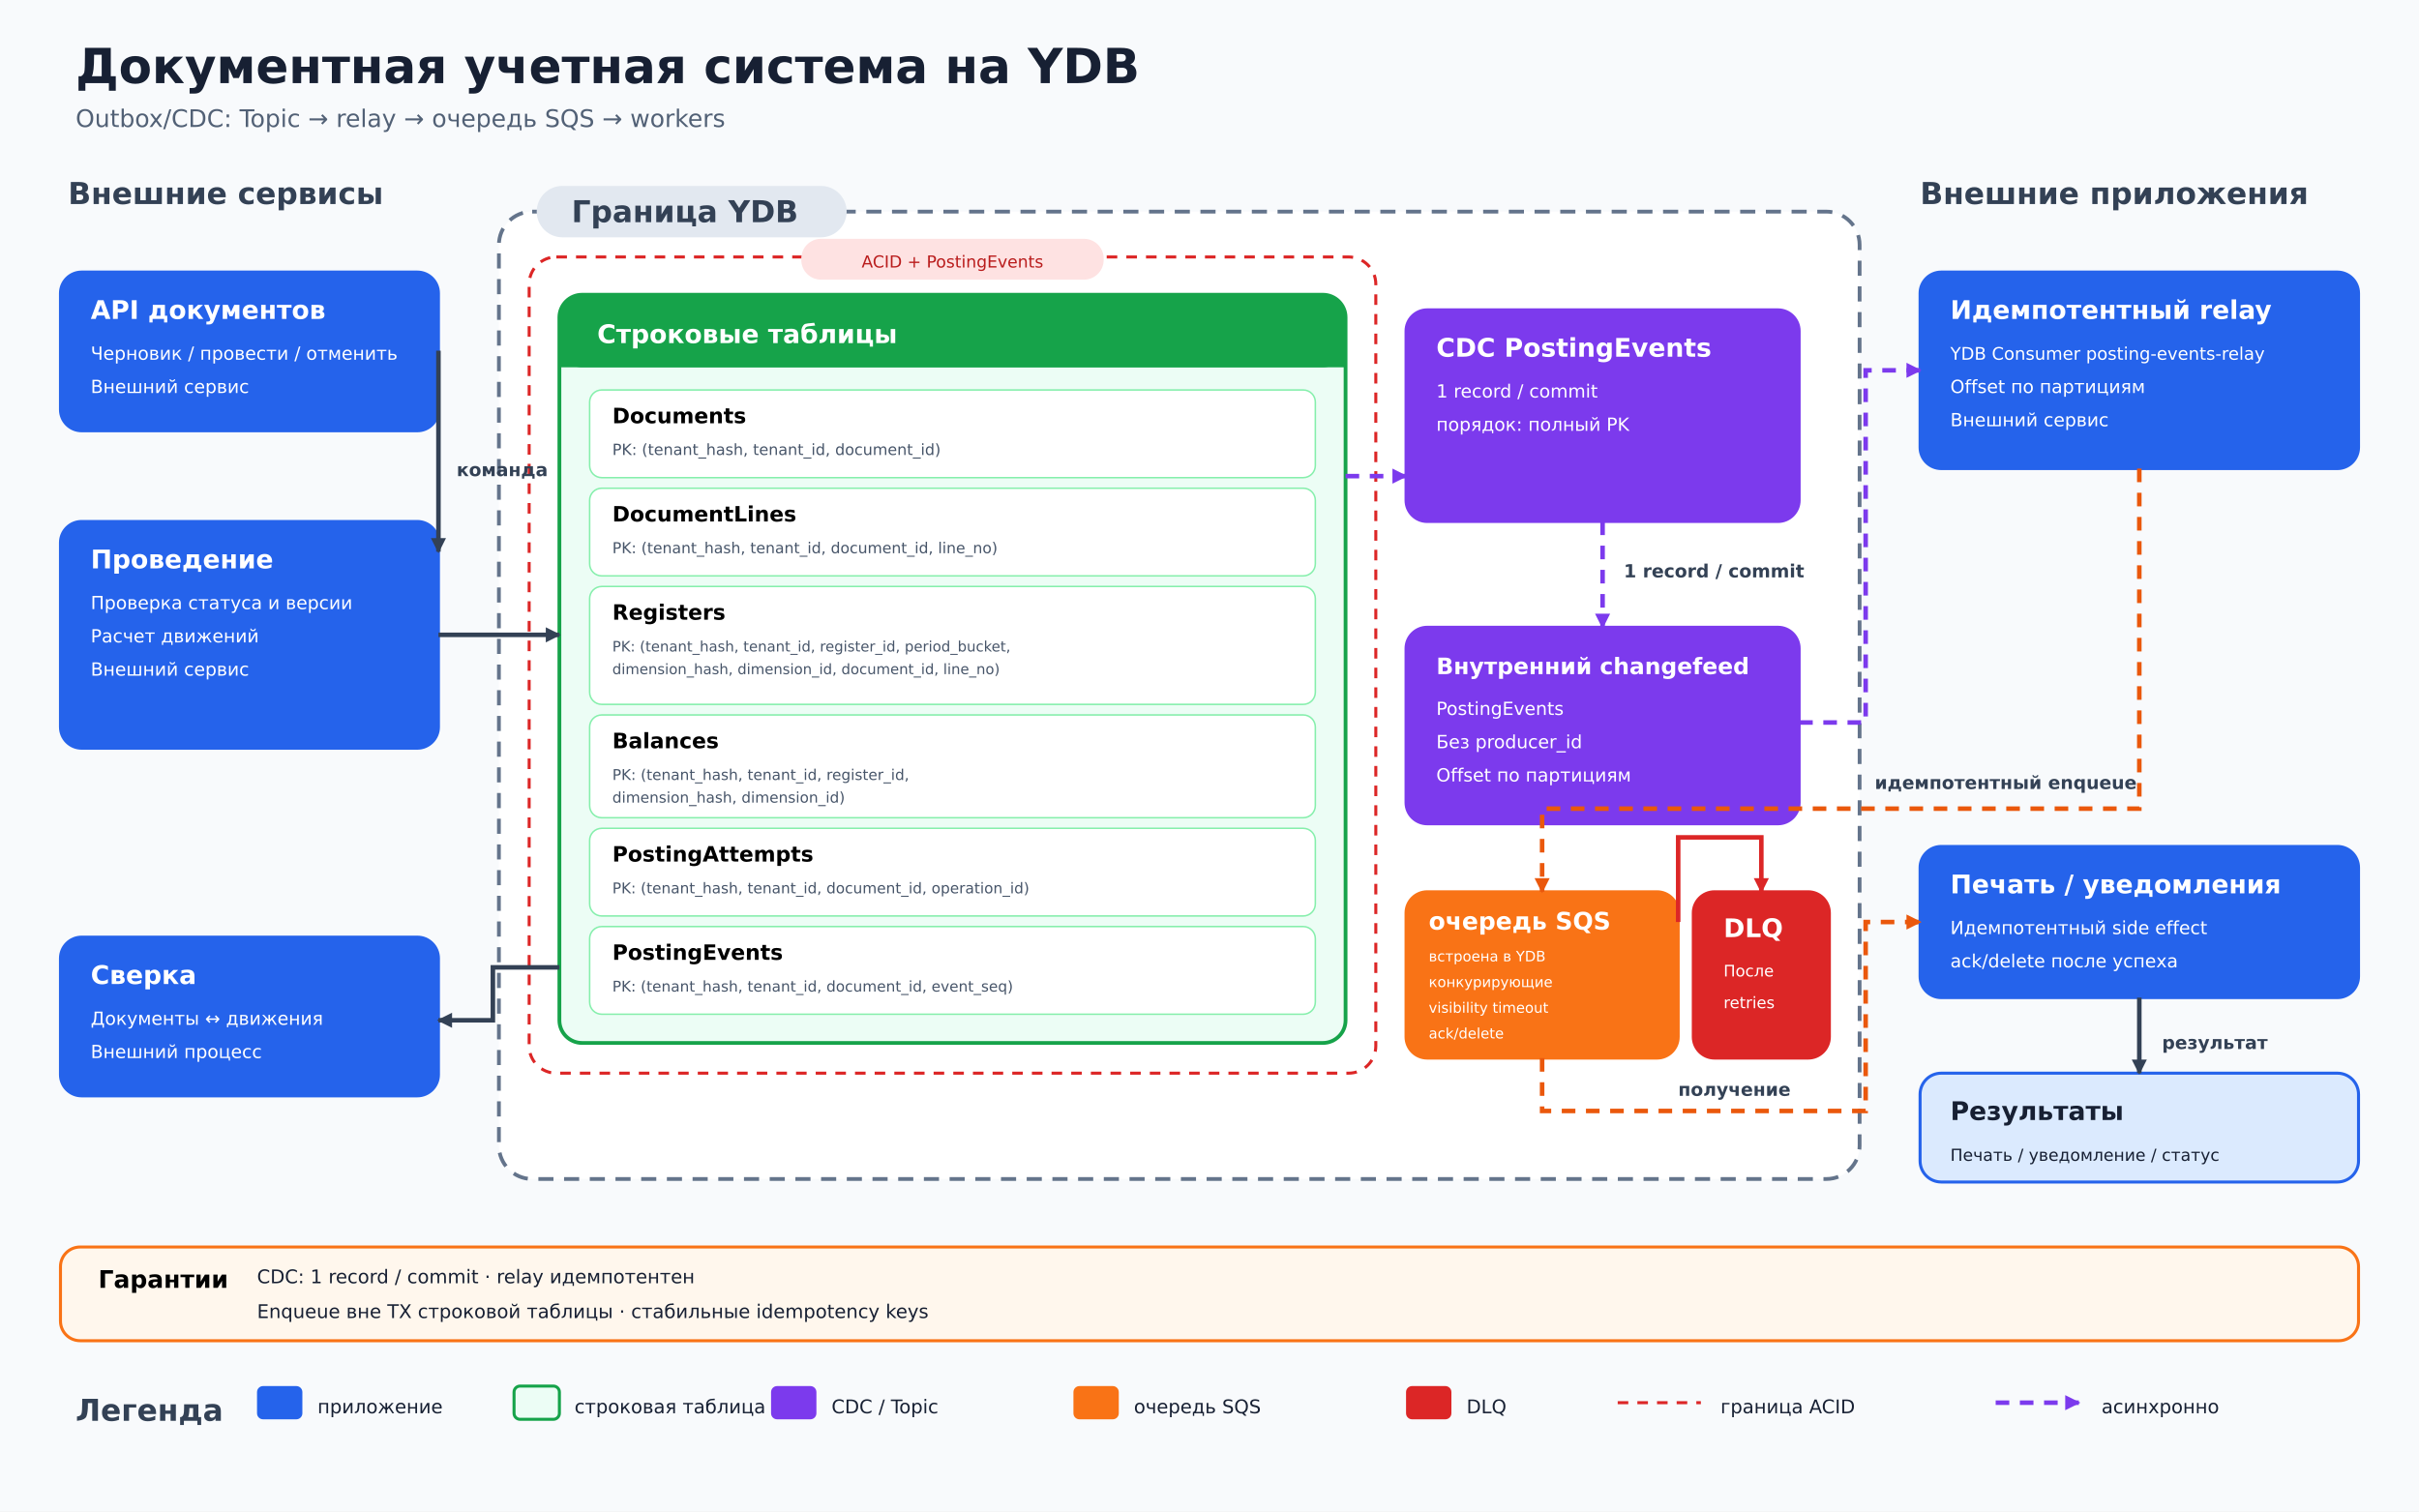
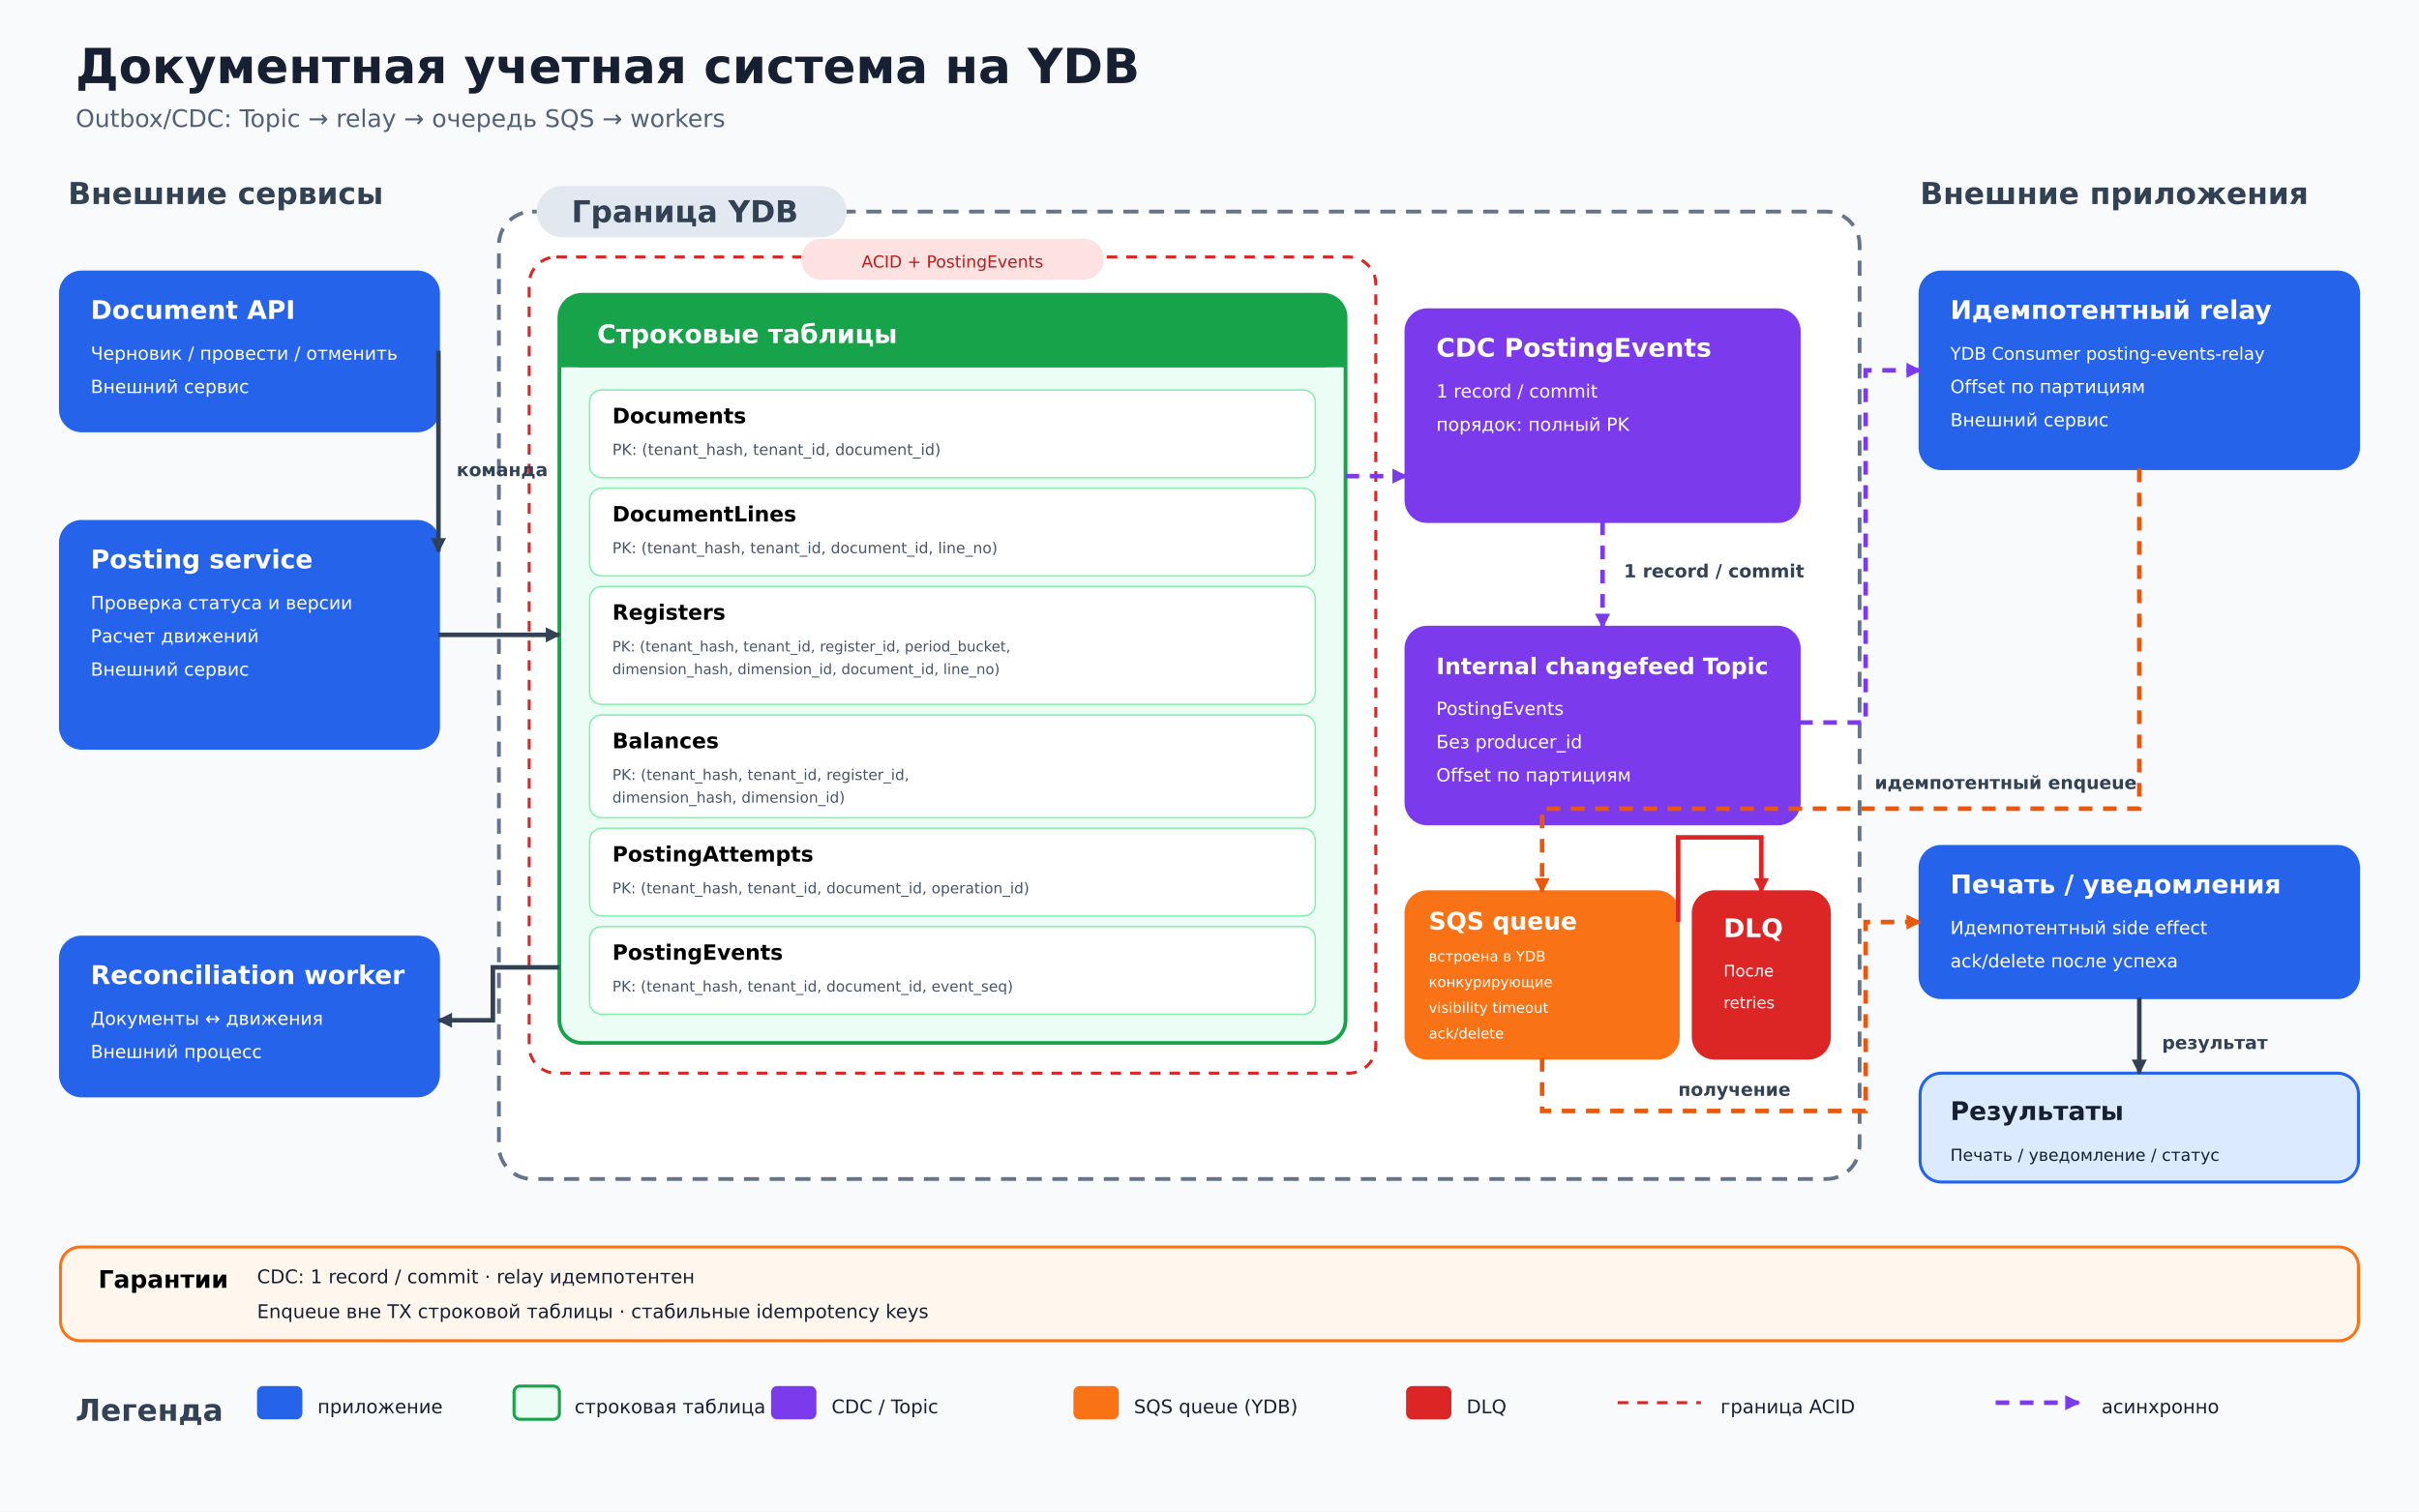
<svg xmlns="http://www.w3.org/2000/svg" version="1.1" viewBox="0 0 1600 1000" role="img" aria-labelledby="title desc" font-family="DejaVu Sans, Arial, sans-serif">
  <defs>
    <marker id="arrow" viewBox="0 0 10 10" refX="9" refY="5" markerWidth="10" markerHeight="10" orient="auto" markerUnits="userSpaceOnUse">
      <path d="M0 0 L10 5 L0 10 z" fill="#334155" />
    </marker>
    <marker id="arrowPurple" viewBox="0 0 10 10" refX="9" refY="5" markerWidth="10" markerHeight="10" orient="auto" markerUnits="userSpaceOnUse">
      <path d="M0 0 L10 5 L0 10 z" fill="#7c3aed" />
    </marker>
    <marker id="arrowOrange" viewBox="0 0 10 10" refX="9" refY="5" markerWidth="10" markerHeight="10" orient="auto" markerUnits="userSpaceOnUse">
      <path d="M0 0 L10 5 L0 10 z" fill="#ea580c" />
    </marker>
    <marker id="arrowRed" viewBox="0 0 10 10" refX="9" refY="5" markerWidth="10" markerHeight="10" orient="auto" markerUnits="userSpaceOnUse">
      <path d="M0 0 L10 5 L0 10 z" fill="#dc2626" />
    </marker>
    <style>
text{font-family:"DejaVu Sans",Arial,sans-serif}.heading{font-size:32px;font-weight:700;fill:#172033}.subtitle{font-size:16px;fill:#526176}.boundary{font-size:20px;font-weight:700;fill:#334155}.box-title{font-weight:700}.body{fill:#172033}.small{font-size:11px;fill:#475569}.flow{font-size:12px;font-weight:700;fill:#334155}.arrow{fill:none;stroke:#334155;stroke-width:3}.async{fill:none;stroke:#7c3aed;stroke-width:3;stroke-dasharray:9 7}.queue{fill:none;stroke:#ea580c;stroke-width:3;stroke-dasharray:9 7}.red-arrow{fill:none;stroke:#dc2626;stroke-width:3}.tx{fill:none;stroke:#dc2626;stroke-width:2;stroke-dasharray:7 6}
</style>
  </defs>
  <rect width="1600" height="1000" fill="#f8fafc" />
  <text x="50" y="55" class="heading" text-anchor="start">
    <tspan x="50" dy="0">Документная учетная система на YDB</tspan>
  </text>
  <text x="50" y="84" class="subtitle" text-anchor="start">
    <tspan x="50" dy="0">Outbox/CDC: Topic → relay → очередь SQS → workers</tspan>
  </text>
  <rect x="330" y="140" width="900" height="640" rx="22" fill="#ffffff" stroke="#64748b" stroke-width="2.5" stroke-dasharray="10 7" />
  <rect x="355" y="123" width="205" height="34" rx="17" fill="#e2e8f0" />
  <text x="378" y="147" class="boundary" text-anchor="start">
    <tspan x="378" dy="0">Граница YDB</tspan>
  </text>
  <text x="45" y="135" class="boundary" text-anchor="start">
    <tspan x="45" dy="0">Внешние сервисы</tspan>
  </text>
  <text x="1270" y="135" class="boundary" text-anchor="start">
    <tspan x="1270" dy="0">Внешние приложения</tspan>
  </text>
  <g>
    <rect x="40" y="180" width="250" height="105" rx="14" fill="#2563eb" stroke="#2563eb" stroke-width="2" />
    <text x="60" y="211" class="box-title" text-anchor="start" style="fill:#ffffff;font-size:17px">
-       <tspan x="60" dy="0">API документов</tspan>
+       <tspan x="60" dy="0">Document API</tspan>
    </text>
    <text x="60" y="238" class="body" text-anchor="start" style="fill:#ffffff;font-size:12px">
      <tspan x="60" dy="0">Черновик / провести / отменить</tspan>
    </text>
    <text x="60" y="260" class="body" text-anchor="start" style="fill:#ffffff;font-size:12px">
      <tspan x="60" dy="0">Внешний сервис</tspan>
    </text>
  </g>
  <g>
    <rect x="40" y="345" width="250" height="150" rx="14" fill="#2563eb" stroke="#2563eb" stroke-width="2" />
    <text x="60" y="376" class="box-title" text-anchor="start" style="fill:#ffffff;font-size:17px">
-       <tspan x="60" dy="0">Проведение</tspan>
+       <tspan x="60" dy="0">Posting service</tspan>
    </text>
    <text x="60" y="403" class="body" text-anchor="start" style="fill:#ffffff;font-size:12px">
      <tspan x="60" dy="0">Проверка статуса и версии</tspan>
    </text>
    <text x="60" y="425" class="body" text-anchor="start" style="fill:#ffffff;font-size:12px">
      <tspan x="60" dy="0">Расчет движений</tspan>
    </text>
    <text x="60" y="447" class="body" text-anchor="start" style="fill:#ffffff;font-size:12px">
      <tspan x="60" dy="0">Внешний сервис</tspan>
    </text>
  </g>
  <g>
    <rect x="40" y="620" width="250" height="105" rx="14" fill="#2563eb" stroke="#2563eb" stroke-width="2" />
    <text x="60" y="651" class="box-title" text-anchor="start" style="fill:#ffffff;font-size:17px">
-       <tspan x="60" dy="0">Сверка</tspan>
+       <tspan x="60" dy="0">Reconciliation worker</tspan>
    </text>
    <text x="60" y="678" class="body" text-anchor="start" style="fill:#ffffff;font-size:12px">
      <tspan x="60" dy="0">Документы ↔ движения</tspan>
    </text>
    <text x="60" y="700" class="body" text-anchor="start" style="fill:#ffffff;font-size:12px">
      <tspan x="60" dy="0">Внешний процесс</tspan>
    </text>
  </g>
  <rect x="350" y="170" width="560" height="540" rx="18" class="tx" />
  <rect x="530" y="158" width="200" height="27" rx="13" fill="#fee2e2" />
  <text x="630" y="177" class="small" text-anchor="middle" style="fill:#b91c1c;font-size:11px">
    <tspan x="630" dy="0">ACID + PostingEvents</tspan>
  </text>
  <g>
    <rect x="370" y="195" width="520" height="495" rx="15" fill="#ecfdf5" stroke="#16a34a" stroke-width="2.5" />
    <rect x="370" y="195" width="520" height="48" rx="15" fill="#16a34a" />
    <path d="M370 228 H890 V243 H370 Z" fill="#16a34a" />
    <text x="395" y="227" class="box-title" style="fill:#ffffff;font-size:17px">
      <tspan x="395" dy="0">Строковые таблицы</tspan>
    </text>
    <rect x="390" y="258" width="480" height="58" rx="8" fill="#ffffff" stroke="#86efac" />
    <text x="405" y="280" class="box-title" style="font-size:14px">
      <tspan x="405" dy="0">Documents</tspan>
    </text>
    <text x="405" y="301" class="small" style="font-size:10.2px">
      <tspan x="405" dy="0">PK: (tenant_hash, tenant_id, document_id)</tspan>
    </text>
    <rect x="390" y="323" width="480" height="58" rx="8" fill="#ffffff" stroke="#86efac" />
    <text x="405" y="345" class="box-title" style="font-size:14px">
      <tspan x="405" dy="0">DocumentLines</tspan>
    </text>
    <text x="405" y="366" class="small" style="font-size:10px">
      <tspan x="405" dy="0">PK: (tenant_hash, tenant_id, document_id, line_no)</tspan>
    </text>
    <rect x="390" y="388" width="480" height="78" rx="8" fill="#ffffff" stroke="#86efac" />
    <text x="405" y="410" class="box-title" style="font-size:14px">
      <tspan x="405" dy="0">Registers</tspan>
    </text>
    <text x="405" y="431" class="small" style="font-size:9.5px">
      <tspan x="405" dy="0">PK: (tenant_hash, tenant_id, register_id, period_bucket,</tspan>
      <tspan x="405" dy="15">dimension_hash, dimension_id, document_id, line_no)</tspan>
    </text>
    <rect x="390" y="473" width="480" height="68" rx="8" fill="#ffffff" stroke="#86efac" />
    <text x="405" y="495" class="box-title" style="font-size:14px">
      <tspan x="405" dy="0">Balances</tspan>
    </text>
    <text x="405" y="516" class="small" style="font-size:9.8px">
      <tspan x="405" dy="0">PK: (tenant_hash, tenant_id, register_id,</tspan>
      <tspan x="405" dy="15">dimension_hash, dimension_id)</tspan>
    </text>
    <rect x="390" y="548" width="480" height="58" rx="8" fill="#ffffff" stroke="#86efac" />
    <text x="405" y="570" class="box-title" style="font-size:14px">
      <tspan x="405" dy="0">PostingAttempts</tspan>
    </text>
    <text x="405" y="591" class="small" style="font-size:9.8px">
      <tspan x="405" dy="0">PK: (tenant_hash, tenant_id, document_id, operation_id)</tspan>
    </text>
    <rect x="390" y="613" width="480" height="58" rx="8" fill="#ffffff" stroke="#86efac" />
    <text x="405" y="635" class="box-title" style="font-size:14px">
      <tspan x="405" dy="0">PostingEvents</tspan>
    </text>
    <text x="405" y="656" class="small" style="font-size:9.8px">
      <tspan x="405" dy="0">PK: (tenant_hash, tenant_id, document_id, event_seq)</tspan>
    </text>
  </g>
  <g>
    <rect x="930" y="205" width="260" height="140" rx="14" fill="#7c3aed" stroke="#7c3aed" stroke-width="2" />
    <text x="950" y="236" class="box-title" text-anchor="start" style="fill:#ffffff;font-size:17px">
      <tspan x="950" dy="0">CDC PostingEvents</tspan>
    </text>
    <text x="950" y="263" class="body" text-anchor="start" style="fill:#ffffff;font-size:12px">
      <tspan x="950" dy="0">1 record / commit</tspan>
    </text>
    <text x="950" y="285" class="body" text-anchor="start" style="fill:#ffffff;font-size:12px">
      <tspan x="950" dy="0">порядок: полный PK</tspan>
    </text>
  </g>
  <g>
    <rect x="930" y="415" width="260" height="130" rx="14" fill="#7c3aed" stroke="#7c3aed" stroke-width="2" />
    <text x="950" y="446" class="box-title" text-anchor="start" style="fill:#ffffff;font-size:15px">
-       <tspan x="950" dy="0">Внутренний changefeed</tspan>
+       <tspan x="950" dy="0">Internal changefeed Topic</tspan>
    </text>
    <text x="950" y="473" class="body" text-anchor="start" style="fill:#ffffff;font-size:12px">
      <tspan x="950" dy="0">PostingEvents</tspan>
    </text>
    <text x="950" y="495" class="body" text-anchor="start" style="fill:#ffffff;font-size:12px">
      <tspan x="950" dy="0">Без producer_id</tspan>
    </text>
    <text x="950" y="517" class="body" text-anchor="start" style="fill:#ffffff;font-size:12px">
      <tspan x="950" dy="0">Offset по партициям</tspan>
    </text>
  </g>
  <g>
    <rect x="1270" y="180" width="290" height="130" rx="14" fill="#2563eb" stroke="#2563eb" stroke-width="2" />
    <text x="1290" y="211" class="box-title" text-anchor="start" style="fill:#ffffff;font-size:17px">
      <tspan x="1290" dy="0">Идемпотентный relay</tspan>
    </text>
    <text x="1290" y="238" class="body" text-anchor="start" style="fill:#ffffff;font-size:11.5px">
      <tspan x="1290" dy="0">YDB Consumer posting-events-relay</tspan>
    </text>
    <text x="1290" y="260" class="body" text-anchor="start" style="fill:#ffffff;font-size:12px">
      <tspan x="1290" dy="0">Offset по партициям</tspan>
    </text>
    <text x="1290" y="282" class="body" text-anchor="start" style="fill:#ffffff;font-size:12px">
      <tspan x="1290" dy="0">Внешний сервис</tspan>
    </text>
  </g>
  <g>
    <rect x="930" y="590" width="180" height="110" rx="14" fill="#f97316" stroke="#f97316" stroke-width="2" />
    <text x="945" y="615" class="box-title" style="fill:#ffffff;font-size:16px">
-       <tspan x="945" dy="0">очередь SQS</tspan>
+       <tspan x="945" dy="0">SQS queue</tspan>
    </text>
    <text x="945" y="636" class="body" style="fill:#ffffff;font-size:9.5px">
      <tspan x="945" dy="0">встроена в YDB</tspan>
    </text>
    <text x="945" y="653" class="body" style="fill:#ffffff;font-size:9.5px">
      <tspan x="945" dy="0">конкурирующие</tspan>
    </text>
    <text x="945" y="670" class="body" style="fill:#ffffff;font-size:9.5px">
      <tspan x="945" dy="0">visibility timeout</tspan>
    </text>
    <text x="945" y="687" class="body" style="fill:#ffffff;font-size:9.5px">
      <tspan x="945" dy="0">ack/delete</tspan>
    </text>
  </g>
  <g>
    <rect x="1120" y="590" width="90" height="110" rx="14" fill="#dc2626" stroke="#dc2626" stroke-width="2" />
    <text x="1140" y="620" class="box-title" style="fill:#ffffff;font-size:17px">
      <tspan x="1140" dy="0">DLQ</tspan>
    </text>
    <text x="1140" y="646" class="body" style="fill:#ffffff;font-size:10.5px">
      <tspan x="1140" dy="0">После</tspan>
    </text>
    <text x="1140" y="667" class="body" style="fill:#ffffff;font-size:10.5px">
      <tspan x="1140" dy="0">retries</tspan>
    </text>
  </g>
  <g>
    <rect x="1270" y="560" width="290" height="100" rx="14" fill="#2563eb" stroke="#2563eb" stroke-width="2" />
    <text x="1290" y="591" class="box-title" text-anchor="start" style="fill:#ffffff;font-size:17px">
      <tspan x="1290" dy="0">Печать / уведомления</tspan>
    </text>
    <text x="1290" y="618" class="body" text-anchor="start" style="fill:#ffffff;font-size:12px">
      <tspan x="1290" dy="0">Идемпотентный side effect</tspan>
    </text>
    <text x="1290" y="640" class="body" text-anchor="start" style="fill:#ffffff;font-size:12px">
      <tspan x="1290" dy="0">ack/delete после успеха</tspan>
    </text>
  </g>
  <g>
    <rect x="1270" y="710" width="290" height="72" rx="14" fill="#dbeafe" stroke="#2563eb" stroke-width="2" />
    <text x="1290" y="741" class="box-title" text-anchor="start" style="fill:#172033;font-size:17px">
      <tspan x="1290" dy="0">Результаты</tspan>
    </text>
    <text x="1290" y="768" class="body" text-anchor="start" style="fill:#172033;font-size:11px">
      <tspan x="1290" dy="0">Печать / уведомление / статус</tspan>
    </text>
  </g>
  <path d="M290 232 V365" class="arrow" marker-end="url(#arrow)" />
  <text x="302" y="315" class="flow" text-anchor="start">
    <tspan x="302" dy="0">команда</tspan>
  </text>
  <path d="M290 420 H370" class="arrow" marker-end="url(#arrow)" />
  <path d="M370 640 L326 640 L326 675 L290 675" class="arrow" marker-end="url(#arrow)" />
  <path d="M890 315 H930" class="async" marker-end="url(#arrowPurple)" />
  <path d="M1060 345 V415" class="async" marker-end="url(#arrowPurple)" />
  <text x="1074" y="382" class="flow" text-anchor="start">
    <tspan x="1074" dy="0">1 record / commit</tspan>
  </text>
  <path d="M1190 478 L1234 478 L1234 245 L1270 245" class="async" marker-end="url(#arrowPurple)" />
  <path d="M1415 310 V535 H1020 V590" class="queue" marker-end="url(#arrowOrange)" />
  <text x="1240" y="522" class="flow">
    <tspan x="1240" dy="0">идемпотентный enqueue</tspan>
  </text>
  <path d="M1110 610 L1110 554 L1165 554 L1165 590" class="red-arrow" marker-end="url(#arrowRed)" />
  <path d="M1020 700 L1020 735 L1234 735 L1234 610 L1270 610" class="queue" marker-end="url(#arrowOrange)" />
  <text x="1110" y="725" class="flow">
    <tspan x="1110" dy="0">получение</tspan>
  </text>
  <path d="M1415 660 V710" class="arrow" marker-end="url(#arrow)" />
  <text x="1430" y="694" class="flow" text-anchor="start">
    <tspan x="1430" dy="0">результат</tspan>
  </text>
  <rect x="40" y="825" width="1520" height="62" rx="13" fill="#fff7ed" stroke="#f97316" stroke-width="2" />
  <text x="65" y="852" class="box-title" text-anchor="start" style="font-size:16px">
    <tspan x="65" dy="0">Гарантии</tspan>
  </text>
  <text x="170" y="849" class="body" text-anchor="start" style="font-size:12.5px">
    <tspan x="170" dy="0">CDC: 1 record / commit · relay идемпотентен</tspan>
    <tspan x="170" dy="23">Enqueue вне TX строковой таблицы · стабильные idempotency keys</tspan>
  </text>
  <text x="50" y="940" class="boundary" text-anchor="start">
    <tspan x="50" dy="0">Легенда</tspan>
  </text>
  <rect x="170" y="917" width="30" height="22" rx="4" fill="#2563eb" />
  <text x="210" y="935" class="body" text-anchor="start" style="font-size:12.5px">
    <tspan x="210" dy="0">приложение</tspan>
  </text>
  <rect x="340" y="917" width="30" height="22" rx="4" fill="#ecfdf5" stroke="#16a34a" stroke-width="2" />
  <text x="380" y="935" class="body" text-anchor="start" style="font-size:12.5px">
    <tspan x="380" dy="0">строковая таблица</tspan>
  </text>
  <rect x="510" y="917" width="30" height="22" rx="4" fill="#7c3aed" />
  <text x="550" y="935" class="body" text-anchor="start" style="font-size:12.5px">
    <tspan x="550" dy="0">CDC / Topic</tspan>
  </text>
  <rect x="710" y="917" width="30" height="22" rx="4" fill="#f97316" />
  <text x="750" y="935" class="body" text-anchor="start" style="font-size:12.5px">
-     <tspan x="750" dy="0">очередь SQS</tspan>
+     <tspan x="750" dy="0">SQS queue (YDB)</tspan>
  </text>
  <rect x="930" y="917" width="30" height="22" rx="4" fill="#dc2626" />
  <text x="970" y="935" class="body" text-anchor="start" style="font-size:12.5px">
    <tspan x="970" dy="0">DLQ</tspan>
  </text>
  <line x1="1070" y1="928" x2="1125" y2="928" class="tx" />
  <text x="1138" y="935" class="body" text-anchor="start" style="font-size:12.5px">
    <tspan x="1138" dy="0">граница ACID</tspan>
  </text>
  <line x1="1320" y1="928" x2="1375" y2="928" class="async" marker-end="url(#arrowPurple)" />
  <text x="1390" y="935" class="body" text-anchor="start" style="font-size:12.5px">
    <tspan x="1390" dy="0">асинхронно</tspan>
  </text>
</svg>
